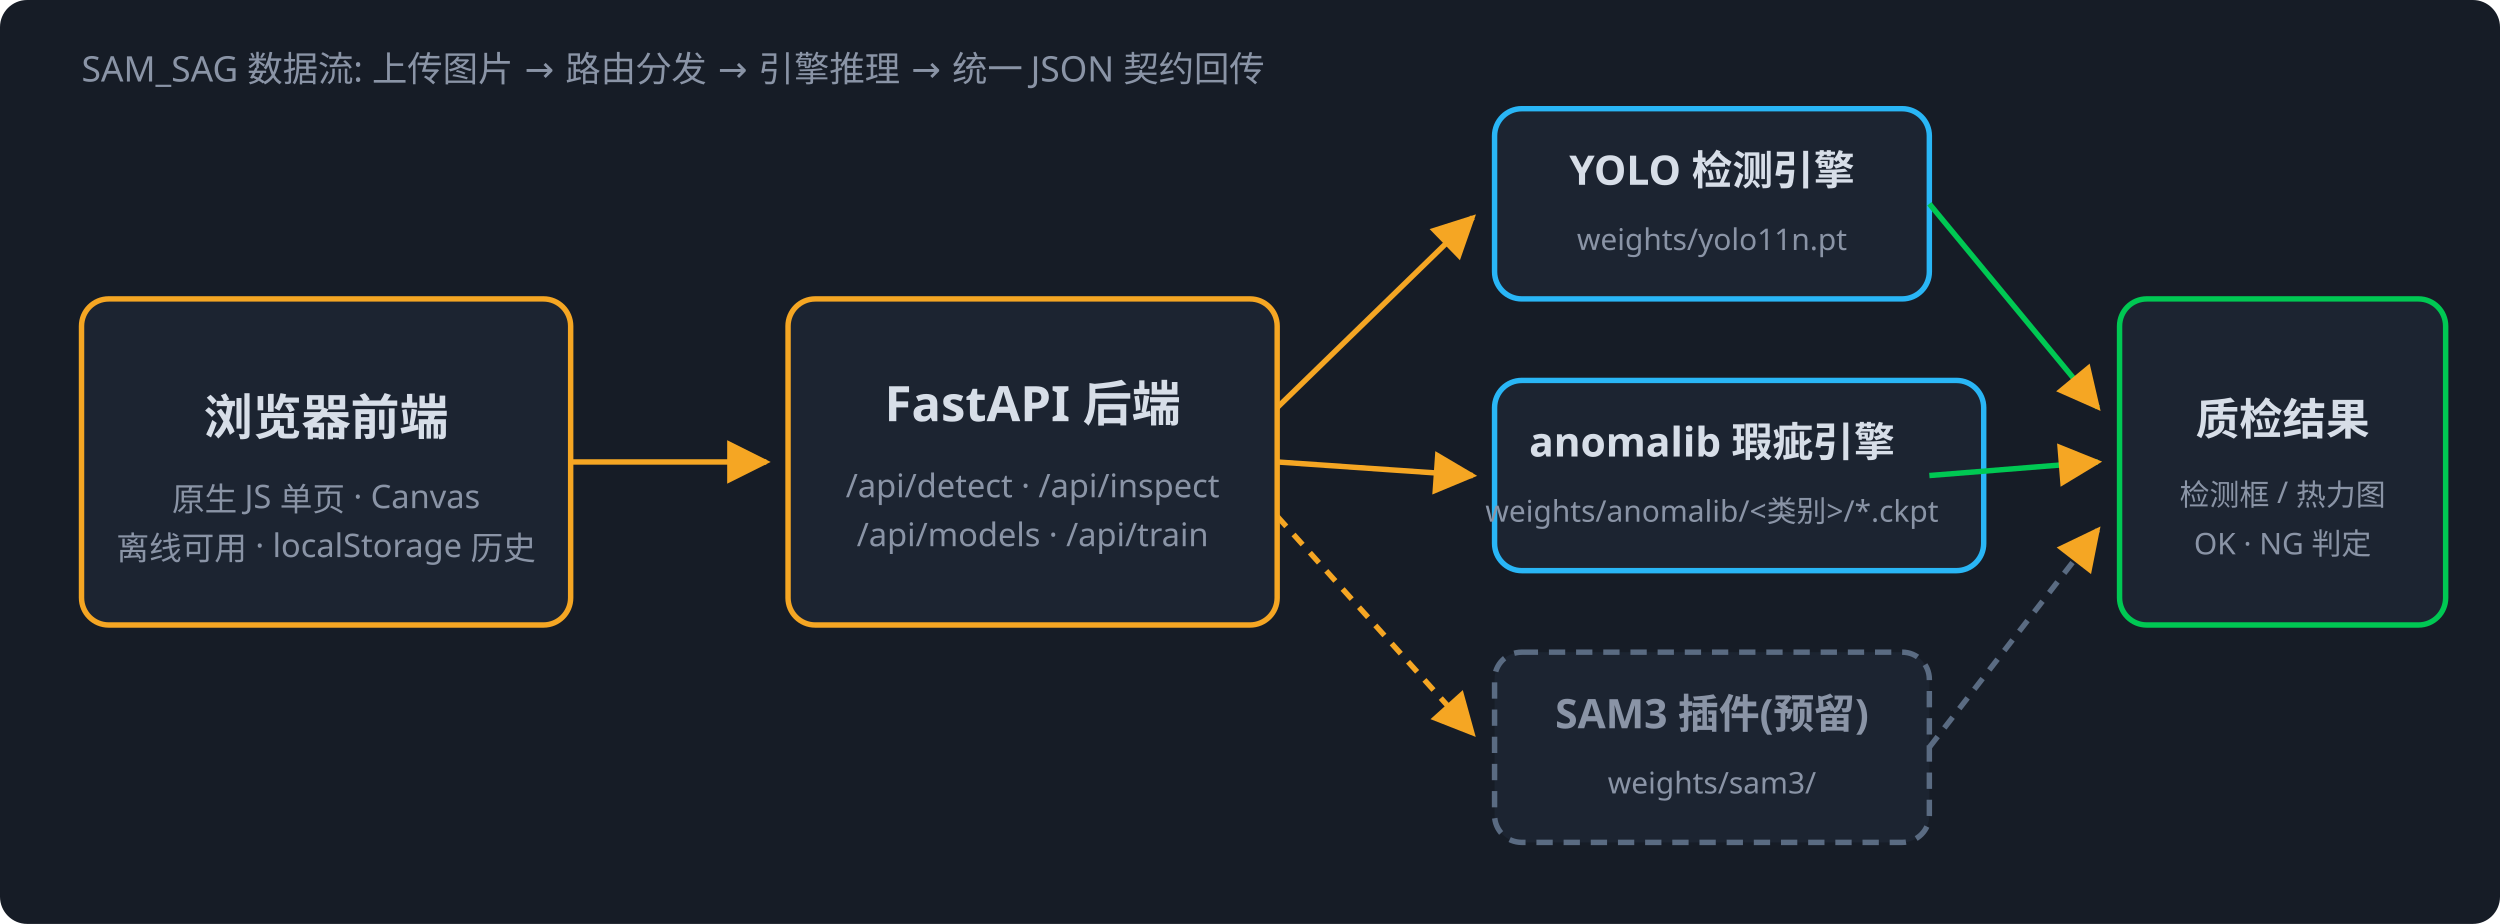
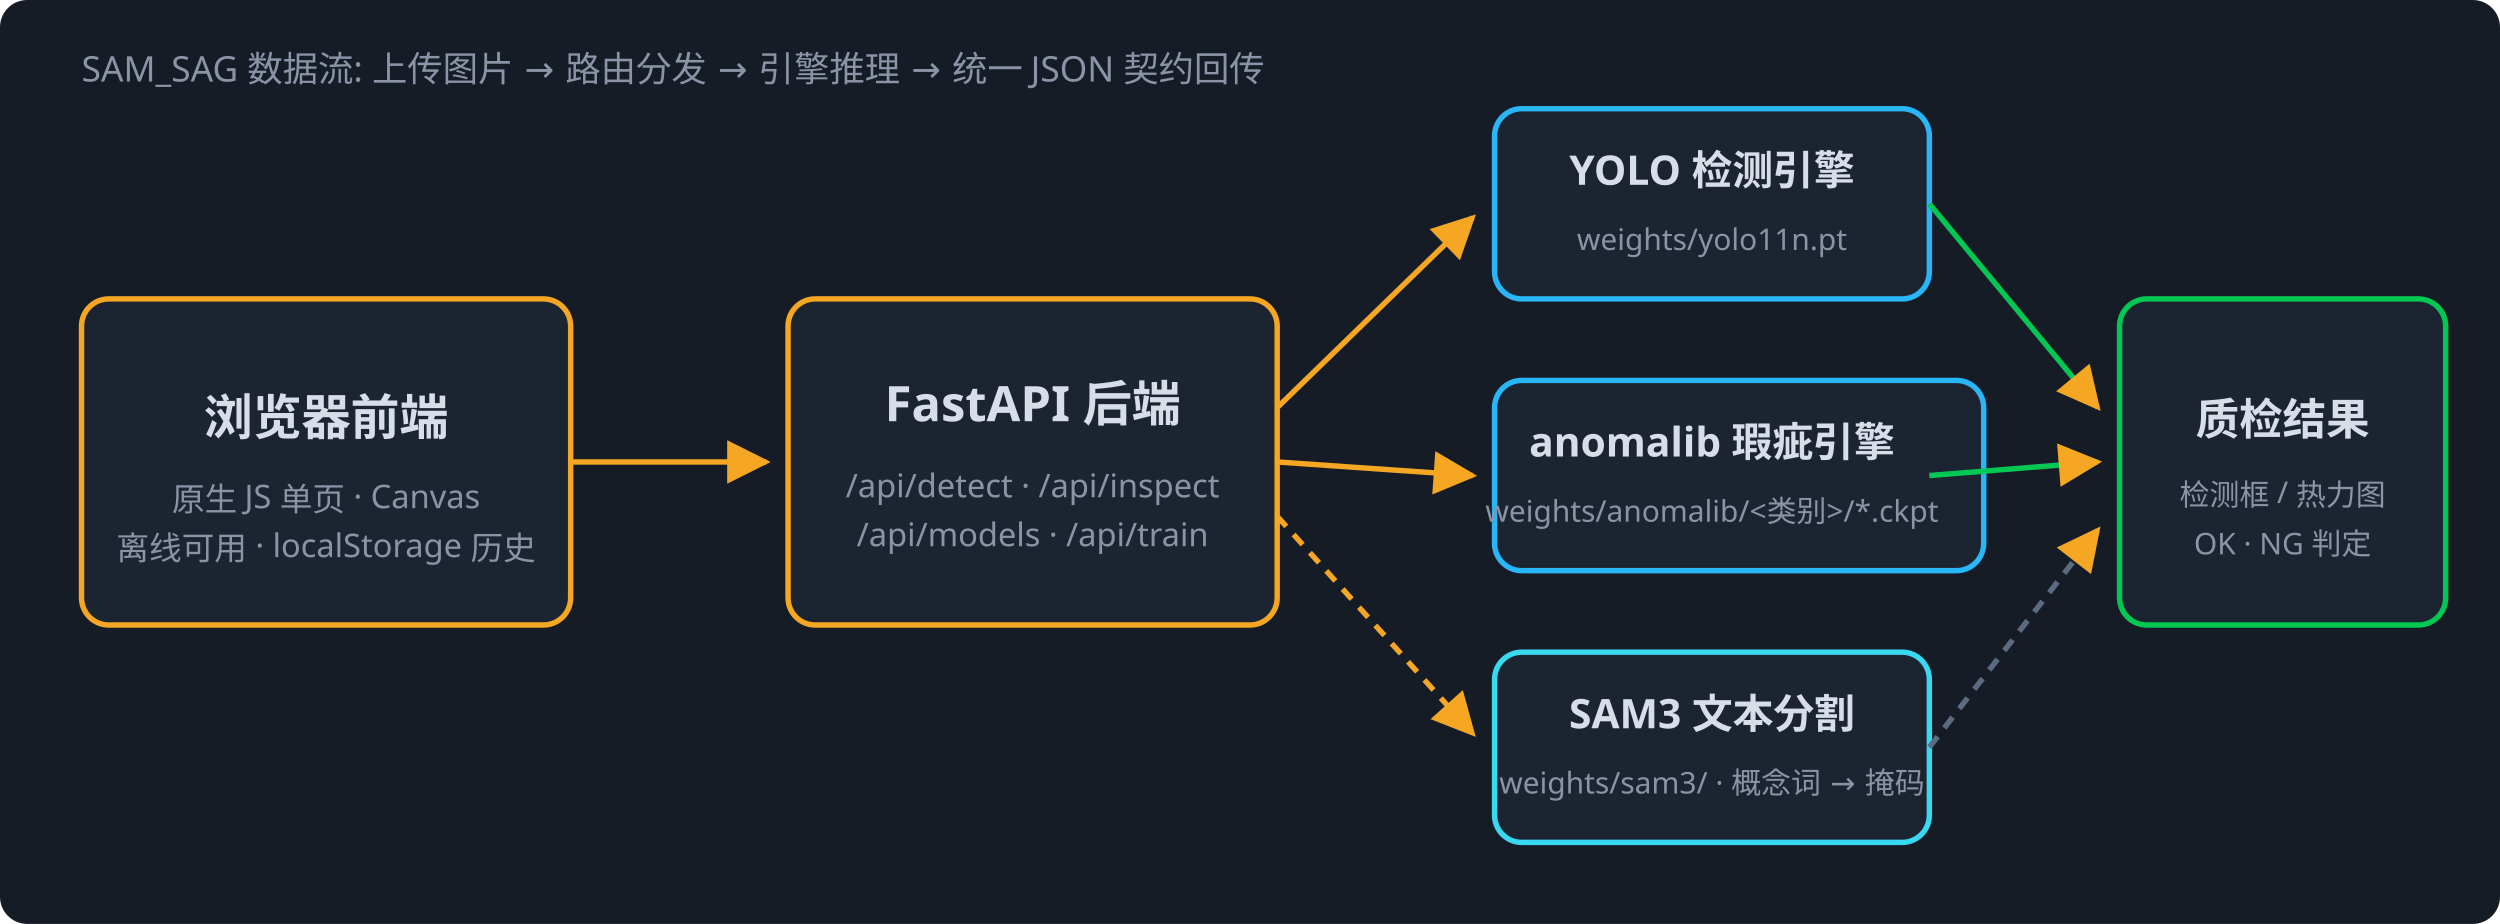
<svg xmlns="http://www.w3.org/2000/svg" width="920" height="340" viewBox="0 0 920 340" font-family="Microsoft YaHei, Segoe UI, sans-serif">
  <rect width="920" height="340" fill="#161c26" rx="10" />
  <defs>
    <marker id="arrow" viewBox="0 0 10 10" refX="9" refY="5" markerWidth="8" markerHeight="8" orient="auto-start-reverse">
      <path d="M0,0 L10,5 L0,10 z" fill="#f5a623" />
    </marker>
  </defs>
  <rect x="30" y="110" width="180" height="120" rx="10" fill="#1c2431" stroke="#f5a623" stroke-width="2" />
  <text x="120" y="160" text-anchor="middle" fill="#d7dee8" font-size="18" font-weight="bold">浏览器前端</text>
  <text x="120" y="188" text-anchor="middle" fill="#8a94a6" font-size="12">原生 JS 单页 · Canvas</text>
  <text x="120" y="206" text-anchor="middle" fill="#8a94a6" font-size="12">离线可用 · localStorage 历史</text>
  <rect x="290" y="110" width="180" height="120" rx="10" fill="#1c2431" stroke="#f5a623" stroke-width="2" />
  <text x="380" y="155" text-anchor="middle" fill="#d7dee8" font-size="18" font-weight="bold">FastAPI 后端</text>
  <text x="380" y="183" text-anchor="middle" fill="#8a94a6" font-size="12">/api/detect · /api/inspect</text>
  <text x="380" y="201" text-anchor="middle" fill="#8a94a6" font-size="12">/api/models · /api/train</text>
  <rect x="550" y="40" width="160" height="70" rx="10" fill="#1c2431" stroke="#29b6f6" stroke-width="2" />
  <text x="630" y="68" text-anchor="middle" fill="#d7dee8" font-size="15" font-weight="bold">YOLO 检测引擎</text>
  <text x="630" y="92" text-anchor="middle" fill="#8a94a6" font-size="11">weights/yolo11n.pt</text>
  <rect x="550" y="140" width="180" height="70" rx="10" fill="#1c2431" stroke="#29b6f6" stroke-width="2" />
  <text x="630" y="168" text-anchor="middle" fill="#d7dee8" font-size="15" font-weight="bold">anomalib 瑕疵引擎</text>
  <text x="630" y="192" text-anchor="middle" fill="#8a94a6" font-size="11">weights/anomalib/&lt;类别&gt;/*.ckpt</text>
-   <rect x="550" y="240" width="160" height="70" rx="10" fill="#1c2431" stroke="#5a6b82" stroke-width="2" stroke-dasharray="6 4" />
-   <text x="630" y="268" text-anchor="middle" fill="#8a94a6" font-size="15" font-weight="bold">SAM3 插件(预留)</text>
-   <text x="630" y="292" text-anchor="middle" fill="#8a94a6" font-size="11">weights/sam3/</text>
+   <rect x="550" y="240" width="160" height="70" rx="10" fill="#1c2431" stroke="#38d9f0" stroke-width="2" />
+   <text x="630" y="268" text-anchor="middle" fill="#d7dee8" font-size="15" font-weight="bold">SAM3 文本分割</text>
+   <text x="630" y="292" text-anchor="middle" fill="#8a94a6" font-size="11">weights/sam3/ · 概念词 → 掩码</text>
  <rect x="780" y="110" width="120" height="120" rx="10" fill="#1c2431" stroke="#00c853" stroke-width="2" />
  <text x="840" y="160" text-anchor="middle" fill="#d7dee8" font-size="16" font-weight="bold">质检结果</text>
  <text x="840" y="186" text-anchor="middle" fill="#8a94a6" font-size="11">检测框 / 热力图</text>
  <text x="840" y="204" text-anchor="middle" fill="#8a94a6" font-size="11">OK · NG 判定</text>
  <line x1="210" y1="170" x2="282" y2="170" stroke="#f5a623" stroke-width="2" marker-end="url(#arrow)" />
  <line x1="470" y1="150" x2="542" y2="80" stroke="#f5a623" stroke-width="2" marker-end="url(#arrow)" />
  <line x1="470" y1="170" x2="542" y2="175" stroke="#f5a623" stroke-width="2" marker-end="url(#arrow)" />
  <line x1="470" y1="190" x2="542" y2="270" stroke="#f5a623" stroke-width="2" stroke-dasharray="5 4" marker-end="url(#arrow)" />
  <line x1="710" y1="75" x2="772" y2="150" stroke="#00c853" stroke-width="2" marker-end="url(#arrow)" />
  <line x1="710" y1="175" x2="772" y2="170" stroke="#00c853" stroke-width="2" marker-end="url(#arrow)" />
  <line x1="710" y1="275" x2="772" y2="195" stroke="#5a6b82" stroke-width="2" stroke-dasharray="5 4" marker-end="url(#arrow)" />
  <text x="30" y="30" fill="#8a94a6" font-size="13">SAM_SAG 数据流: 上传图片 → 路由分发 → 引擎推理 → 统一 JSON 契约回传</text>
</svg>
